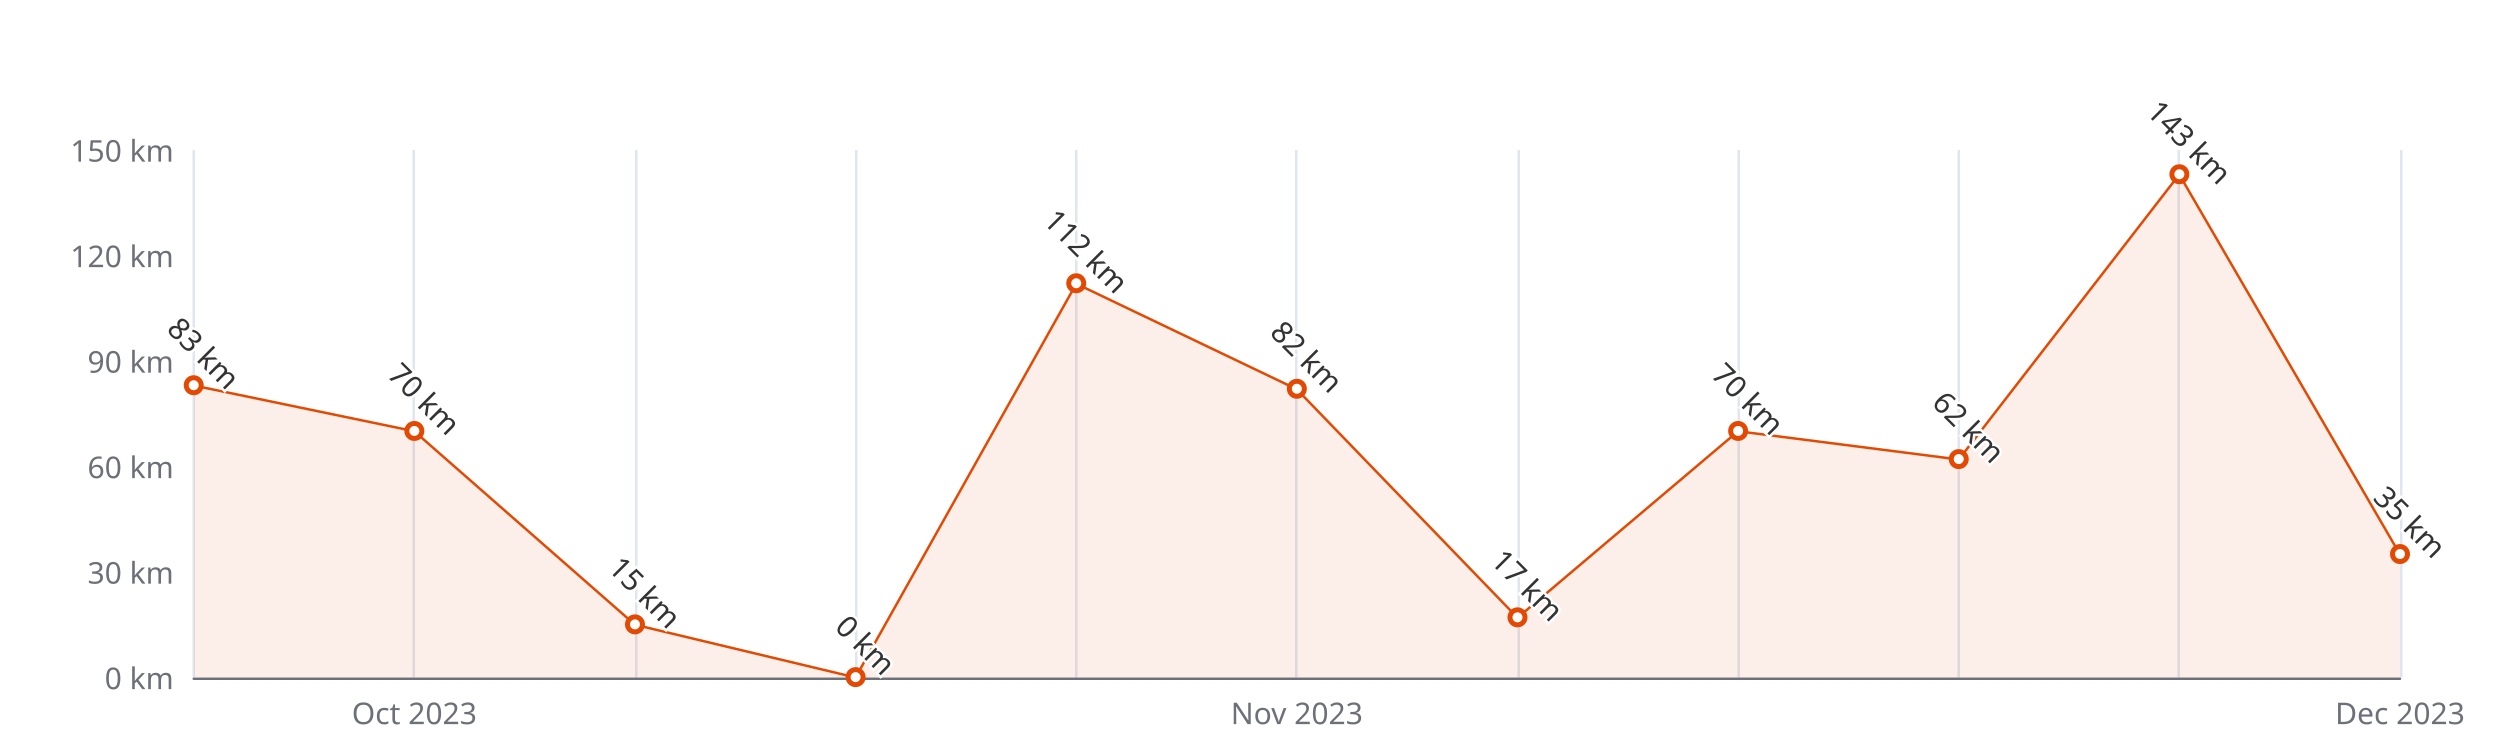
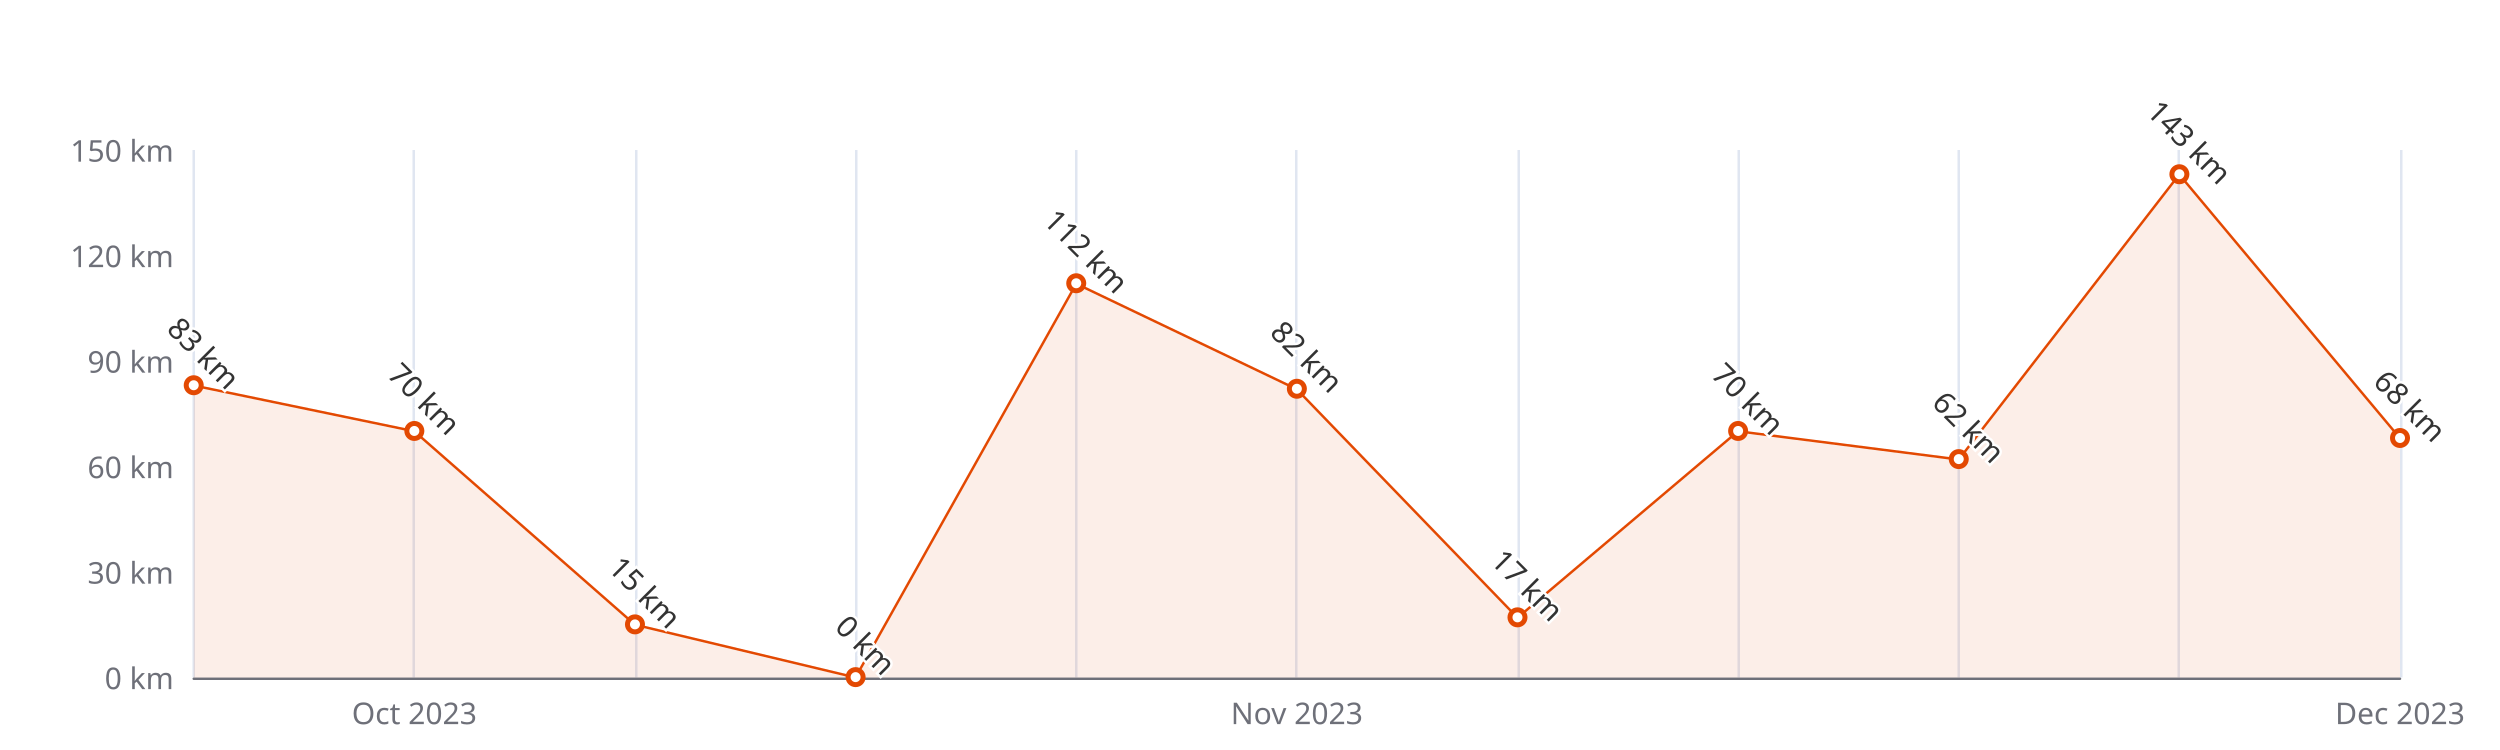
<svg xmlns="http://www.w3.org/2000/svg" width="1000" height="300" version="1.1" baseProfile="full" viewBox="0 0 1000 300">
  <rect width="1000" height="300" x="0" y="0" id="0" fill="#ffffff" />
  <path d="M77.5 60L77.5 271" fill="none" stroke="#E0E6F1" />
  <path d="M165.5 60L165.5 271" fill="none" stroke="#E0E6F1" />
  <path d="M254.5 60L254.5 271" fill="none" stroke="#E0E6F1" />
  <path d="M342.5 60L342.5 271" fill="none" stroke="#E0E6F1" />
  <path d="M430.5 60L430.5 271" fill="none" stroke="#E0E6F1" />
  <path d="M518.5 60L518.5 271" fill="none" stroke="#E0E6F1" />
  <path d="M607.5 60L607.5 271" fill="none" stroke="#E0E6F1" />
  <path d="M695.5 60L695.5 271" fill="none" stroke="#E0E6F1" />
  <path d="M783.5 60L783.5 271" fill="none" stroke="#E0E6F1" />
  <path d="M871.5 60L871.5 271" fill="none" stroke="#E0E6F1" />
  <path d="M960.5 60L960.5 271" fill="none" stroke="#E0E6F1" />
  <path d="M77.5 271.5L960 271.5" fill="none" stroke="#6E7079" stroke-linecap="round" />
  <text dominant-baseline="central" text-anchor="end" style="font-size:12px;font-family:sans-serif;" xml:space="preserve" transform="translate(69.48 271)" fill="#6E7079">0 km</text>
  <text dominant-baseline="central" text-anchor="end" style="font-size:12px;font-family:sans-serif;" xml:space="preserve" transform="translate(69.48 228.8)" fill="#6E7079">30 km</text>
  <text dominant-baseline="central" text-anchor="end" style="font-size:12px;font-family:sans-serif;" xml:space="preserve" transform="translate(69.48 186.6)" fill="#6E7079">60 km</text>
  <text dominant-baseline="central" text-anchor="end" style="font-size:12px;font-family:sans-serif;" xml:space="preserve" transform="translate(69.48 144.4)" fill="#6E7079">90 km</text>
  <text dominant-baseline="central" text-anchor="end" style="font-size:12px;font-family:sans-serif;" xml:space="preserve" transform="translate(69.48 102.2)" fill="#6E7079">120 km</text>
  <text dominant-baseline="central" text-anchor="end" style="font-size:12px;font-family:sans-serif;" xml:space="preserve" transform="translate(69.48 60)" fill="#6E7079">150 km</text>
  <text dominant-baseline="central" text-anchor="middle" style="font-size:12px;font-family:sans-serif;" xml:space="preserve" y="6" transform="translate(165.732 279)" fill="#6E7079">Oct 2023</text>
  <text dominant-baseline="central" text-anchor="middle" style="font-size:12px;font-family:sans-serif;" xml:space="preserve" y="6" transform="translate(518.74 279)" fill="#6E7079">Nov 2023</text>
  <text dominant-baseline="central" text-anchor="middle" style="font-size:12px;font-family:sans-serif;" xml:space="preserve" y="6" transform="translate(960 279)" fill="#6E7079">Dec 2023</text>
  <g clip-path="url(#zr4-c0)">
-     <path d="M77.5 154.2L165.7 172.5L254 249.9L342.2 271L430.5 113.5L518.7 155.7L607 247.1L695.2 172.5L783.5 183.8L871.7 69.8L960 221.8L960 271L871.7 271L783.5 271L695.2 271L607 271L518.7 271L430.5 271L342.2 271L254 271L165.7 271L77.5 271Z" fill="rgb(227,73,2)" fill-opacity="0.09" />
-     <path d="M77.5 154.2L165.7 172.5L254 249.9L342.2 271L430.5 113.5L518.7 155.7L607 247.1L695.2 172.5L783.5 183.8L871.7 69.8L960 221.8" fill="none" stroke="#E34902" stroke-linejoin="bevel" />
+     <path d="M77.5 154.2L165.7 172.5L254 249.9L342.2 271L430.5 113.5L518.7 155.7L607 247.1L695.2 172.5L783.5 183.8L871.7 69.8L960 175.3L960 271L871.7 271L783.5 271L695.2 271L607 271L518.7 271L430.5 271L342.2 271L254 271L165.7 271L77.5 271Z" fill="rgb(227,73,2)" fill-opacity="0.09" />
+     <path d="M77.5 154.2L165.7 172.5L254 249.9L342.2 271L430.5 113.5L518.7 155.7L607 247.1L695.2 172.5L783.5 183.8L871.7 69.8L960 175.3" fill="none" stroke="#E34902" stroke-linejoin="bevel" />
  </g>
  <path d="M1 0A1 1 0 1 1 1 -0.1A1 1 0 0 1 1 0" transform="matrix(3,0,0,3,77.48,154.2467)" fill="#fff" stroke="#E34902" stroke-width="0.667" />
  <path d="M1 0A1 1 0 1 1 1 -0.1A1 1 0 0 1 1 0" transform="matrix(3,0,0,3,165.732,172.5333)" fill="#fff" stroke="#E34902" stroke-width="0.667" />
  <path d="M1 0A1 1 0 1 1 1 -0.1A1 1 0 0 1 1 0" transform="matrix(3,0,0,3,253.984,249.9)" fill="#fff" stroke="#E34902" stroke-width="0.667" />
  <path d="M1 0A1 1 0 1 1 1 -0.1A1 1 0 0 1 1 0" transform="matrix(3,0,0,3,342.236,271)" fill="#fff" stroke="#E34902" stroke-width="0.667" />
  <path d="M1 0A1 1 0 1 1 1 -0.1A1 1 0 0 1 1 0" transform="matrix(3,0,0,3,430.488,113.4533)" fill="#fff" stroke="#E34902" stroke-width="0.667" />
  <path d="M1 0A1 1 0 1 1 1 -0.1A1 1 0 0 1 1 0" transform="matrix(3,0,0,3,518.74,155.6533)" fill="#fff" stroke="#E34902" stroke-width="0.667" />
  <path d="M1 0A1 1 0 1 1 1 -0.1A1 1 0 0 1 1 0" transform="matrix(3,0,0,3,606.992,247.0867)" fill="#fff" stroke="#E34902" stroke-width="0.667" />
  <path d="M1 0A1 1 0 1 1 1 -0.1A1 1 0 0 1 1 0" transform="matrix(3,0,0,3,695.244,172.5333)" fill="#fff" stroke="#E34902" stroke-width="0.667" />
  <path d="M1 0A1 1 0 1 1 1 -0.1A1 1 0 0 1 1 0" transform="matrix(3,0,0,3,783.496,183.7867)" fill="#fff" stroke="#E34902" stroke-width="0.667" />
  <path d="M1 0A1 1 0 1 1 1 -0.1A1 1 0 0 1 1 0" transform="matrix(3,0,0,3,871.748,69.8467)" fill="#fff" stroke="#E34902" stroke-width="0.667" />
-   <path d="M1 0A1 1 0 1 1 1 -0.1A1 1 0 0 1 1 0" transform="matrix(3,0,0,3,960,221.7667)" fill="#fff" stroke="#E34902" stroke-width="0.667" />
+   <path d="M1 0A1 1 0 1 1 1 -0.1A1 1 0 0 1 1 0" transform="matrix(3,0,0,3,960,175.3467)" fill="#fff" stroke="#E34902" stroke-width="0.667" />
  <text dominant-baseline="central" text-anchor="middle" style="font-size:12px;font-family:sans-serif;" xml:space="preserve" y="-6" transform="matrix(0.707,0.707,-0.707,0.707,77.48,145.2467)" fill="#333" stroke="rgb(255,255,255)" stroke-width="2" paint-order="stroke" stroke-miterlimit="2">83 km</text>
  <text dominant-baseline="central" text-anchor="middle" style="font-size:12px;font-family:sans-serif;" xml:space="preserve" y="-6" transform="matrix(0.707,0.707,-0.707,0.707,165.732,163.5333)" fill="#333" stroke="rgb(255,255,255)" stroke-width="2" paint-order="stroke" stroke-miterlimit="2">70 km</text>
  <text dominant-baseline="central" text-anchor="middle" style="font-size:12px;font-family:sans-serif;" xml:space="preserve" y="-6" transform="matrix(0.707,0.707,-0.707,0.707,253.984,240.9)" fill="#333" stroke="rgb(255,255,255)" stroke-width="2" paint-order="stroke" stroke-miterlimit="2">15 km</text>
  <text dominant-baseline="central" text-anchor="middle" style="font-size:12px;font-family:sans-serif;" xml:space="preserve" y="-6" transform="matrix(0.707,0.707,-0.707,0.707,342.236,262)" fill="#333" stroke="rgb(255,255,255)" stroke-width="2" paint-order="stroke" stroke-miterlimit="2">0 km</text>
  <text dominant-baseline="central" text-anchor="middle" style="font-size:12px;font-family:sans-serif;" xml:space="preserve" y="-6" transform="matrix(0.707,0.707,-0.707,0.707,430.488,104.4533)" fill="#333" stroke="rgb(255,255,255)" stroke-width="2" paint-order="stroke" stroke-miterlimit="2">112 km</text>
  <text dominant-baseline="central" text-anchor="middle" style="font-size:12px;font-family:sans-serif;" xml:space="preserve" y="-6" transform="matrix(0.707,0.707,-0.707,0.707,518.74,146.6533)" fill="#333" stroke="rgb(255,255,255)" stroke-width="2" paint-order="stroke" stroke-miterlimit="2">82 km</text>
  <text dominant-baseline="central" text-anchor="middle" style="font-size:12px;font-family:sans-serif;" xml:space="preserve" y="-6" transform="matrix(0.707,0.707,-0.707,0.707,606.992,238.0867)" fill="#333" stroke="rgb(255,255,255)" stroke-width="2" paint-order="stroke" stroke-miterlimit="2">17 km</text>
  <text dominant-baseline="central" text-anchor="middle" style="font-size:12px;font-family:sans-serif;" xml:space="preserve" y="-6" transform="matrix(0.707,0.707,-0.707,0.707,695.244,163.5333)" fill="#333" stroke="rgb(255,255,255)" stroke-width="2" paint-order="stroke" stroke-miterlimit="2">70 km</text>
  <text dominant-baseline="central" text-anchor="middle" style="font-size:12px;font-family:sans-serif;" xml:space="preserve" y="-6" transform="matrix(0.707,0.707,-0.707,0.707,783.496,174.7867)" fill="#333" stroke="rgb(255,255,255)" stroke-width="2" paint-order="stroke" stroke-miterlimit="2">62 km</text>
  <text dominant-baseline="central" text-anchor="middle" style="font-size:12px;font-family:sans-serif;" xml:space="preserve" y="-6" transform="matrix(0.707,0.707,-0.707,0.707,871.748,60.8467)" fill="#333" stroke="rgb(255,255,255)" stroke-width="2" paint-order="stroke" stroke-miterlimit="2">143 km</text>
-   <text dominant-baseline="central" text-anchor="middle" style="font-size:12px;font-family:sans-serif;" xml:space="preserve" y="-6" transform="matrix(0.707,0.707,-0.707,0.707,960,212.7667)" fill="#333" stroke="rgb(255,255,255)" stroke-width="2" paint-order="stroke" stroke-miterlimit="2">35 km</text>
+   <text dominant-baseline="central" text-anchor="middle" style="font-size:12px;font-family:sans-serif;" xml:space="preserve" y="-6" transform="matrix(0.707,0.707,-0.707,0.707,960,166.3467)" fill="#333" stroke="rgb(255,255,255)" stroke-width="2" paint-order="stroke" stroke-miterlimit="2">68 km</text>
  <defs>
    <clipPath id="zr4-c0">
      <path d="M76 59.5l884 0l0 212l-884 0Z" fill="#000" />
    </clipPath>
  </defs>
</svg>
